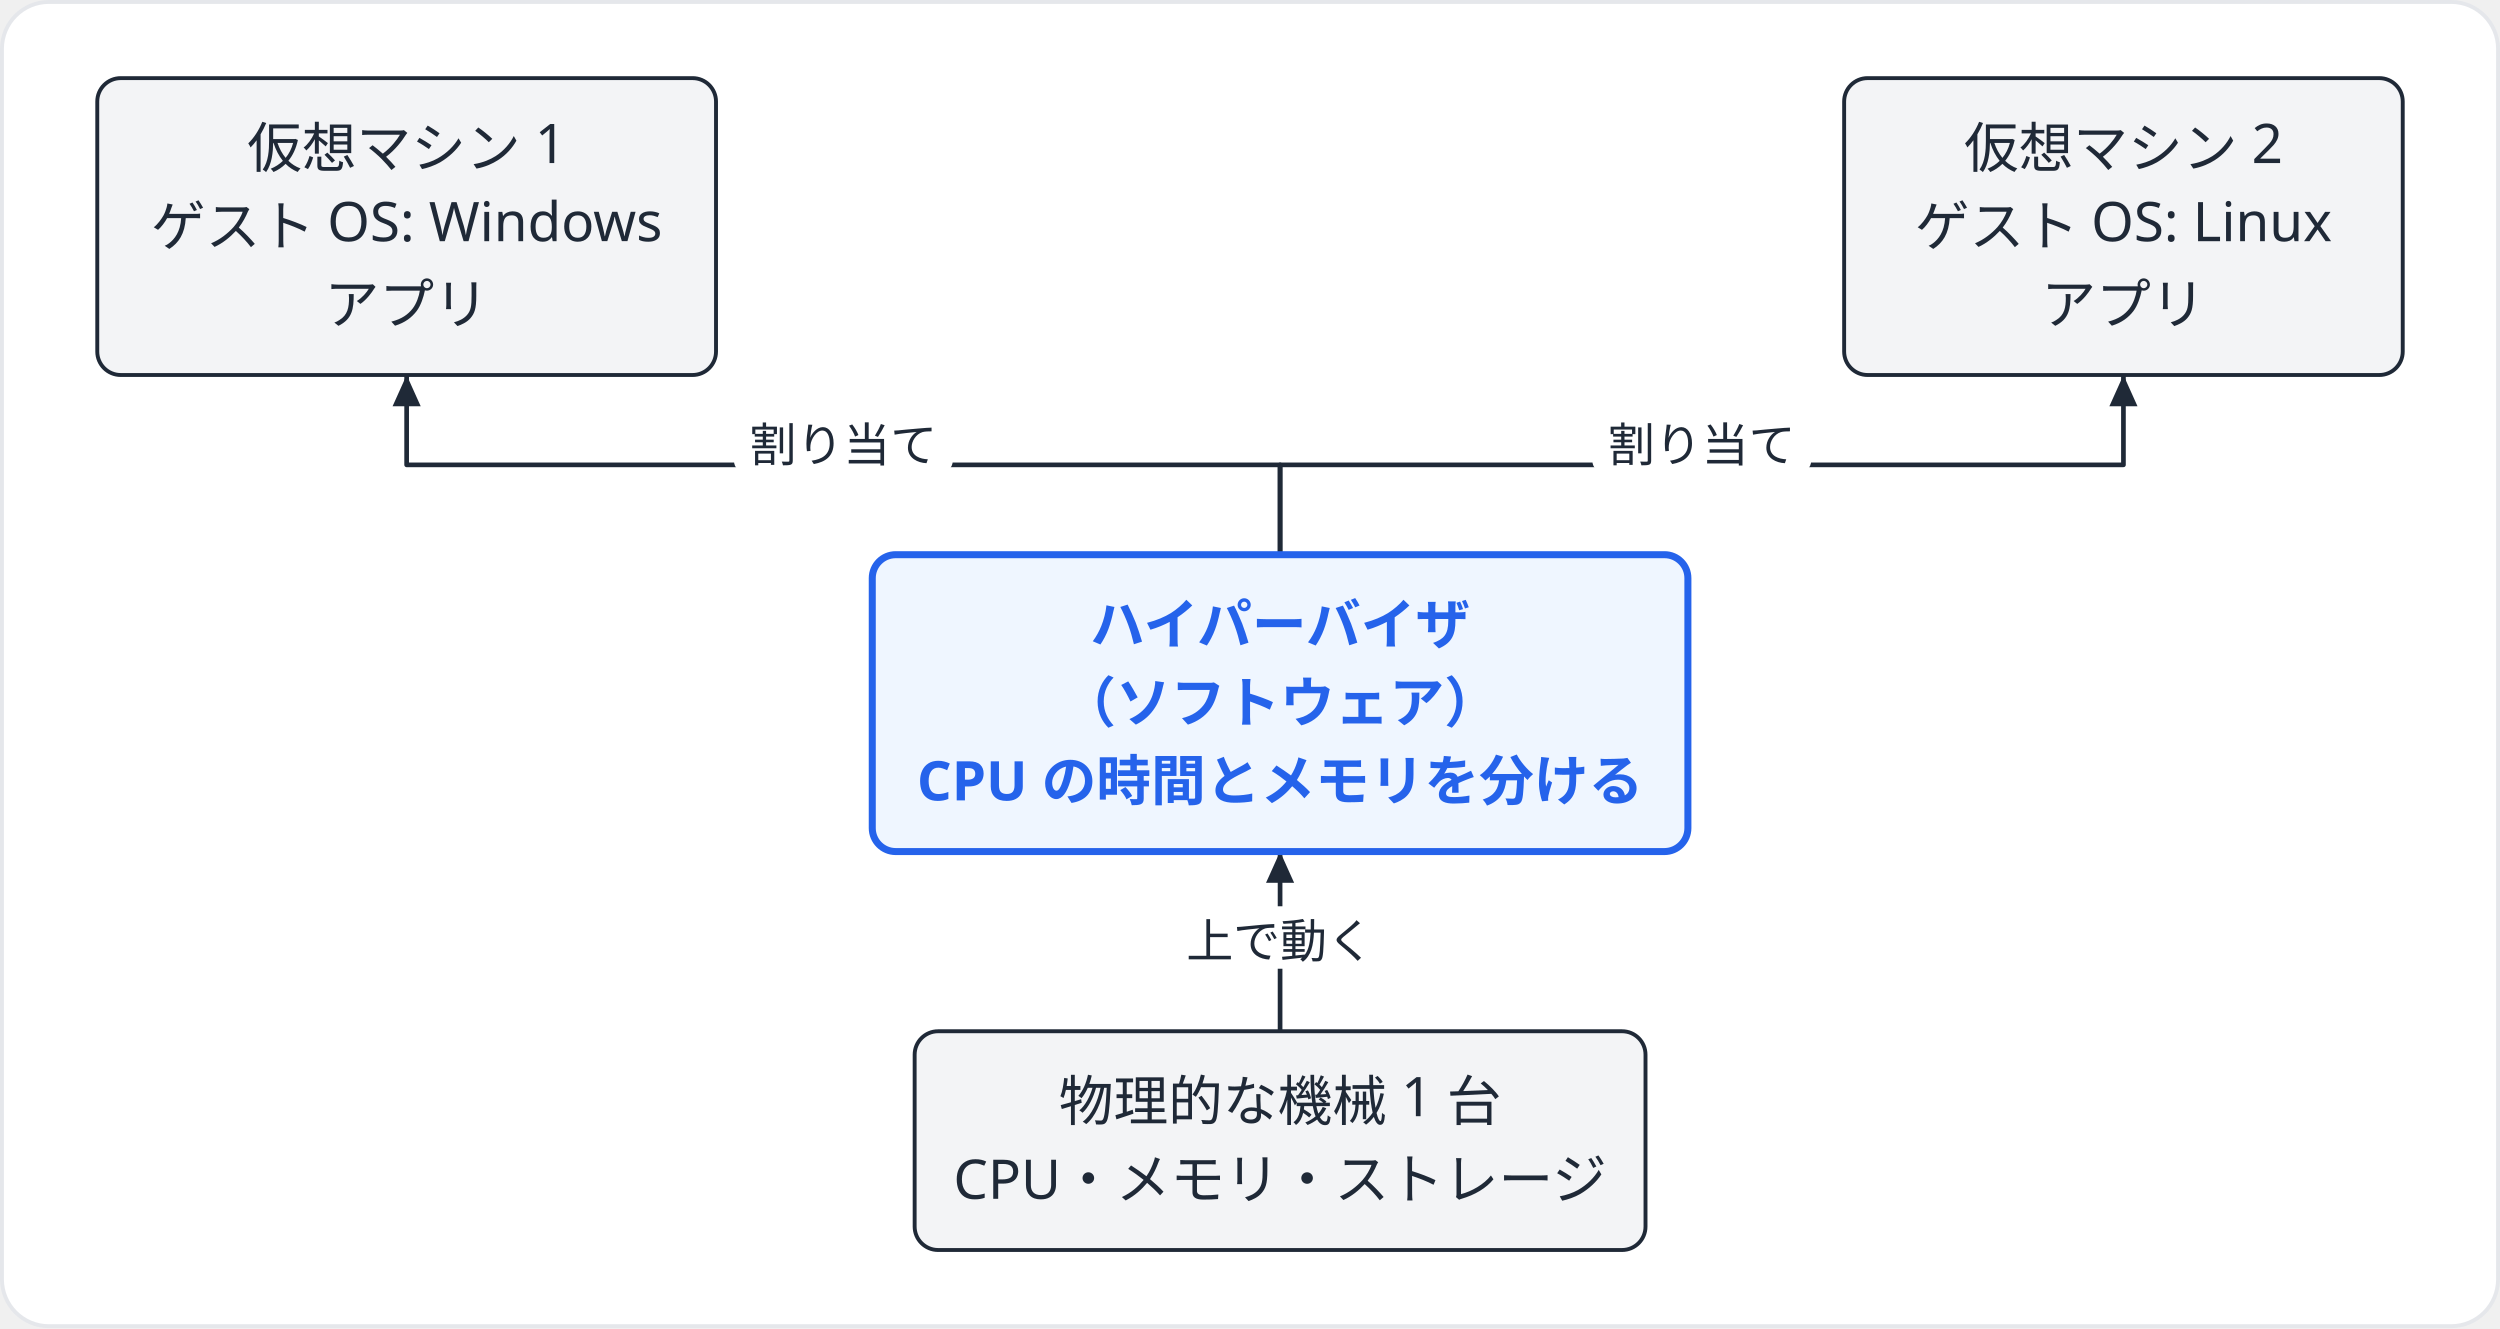
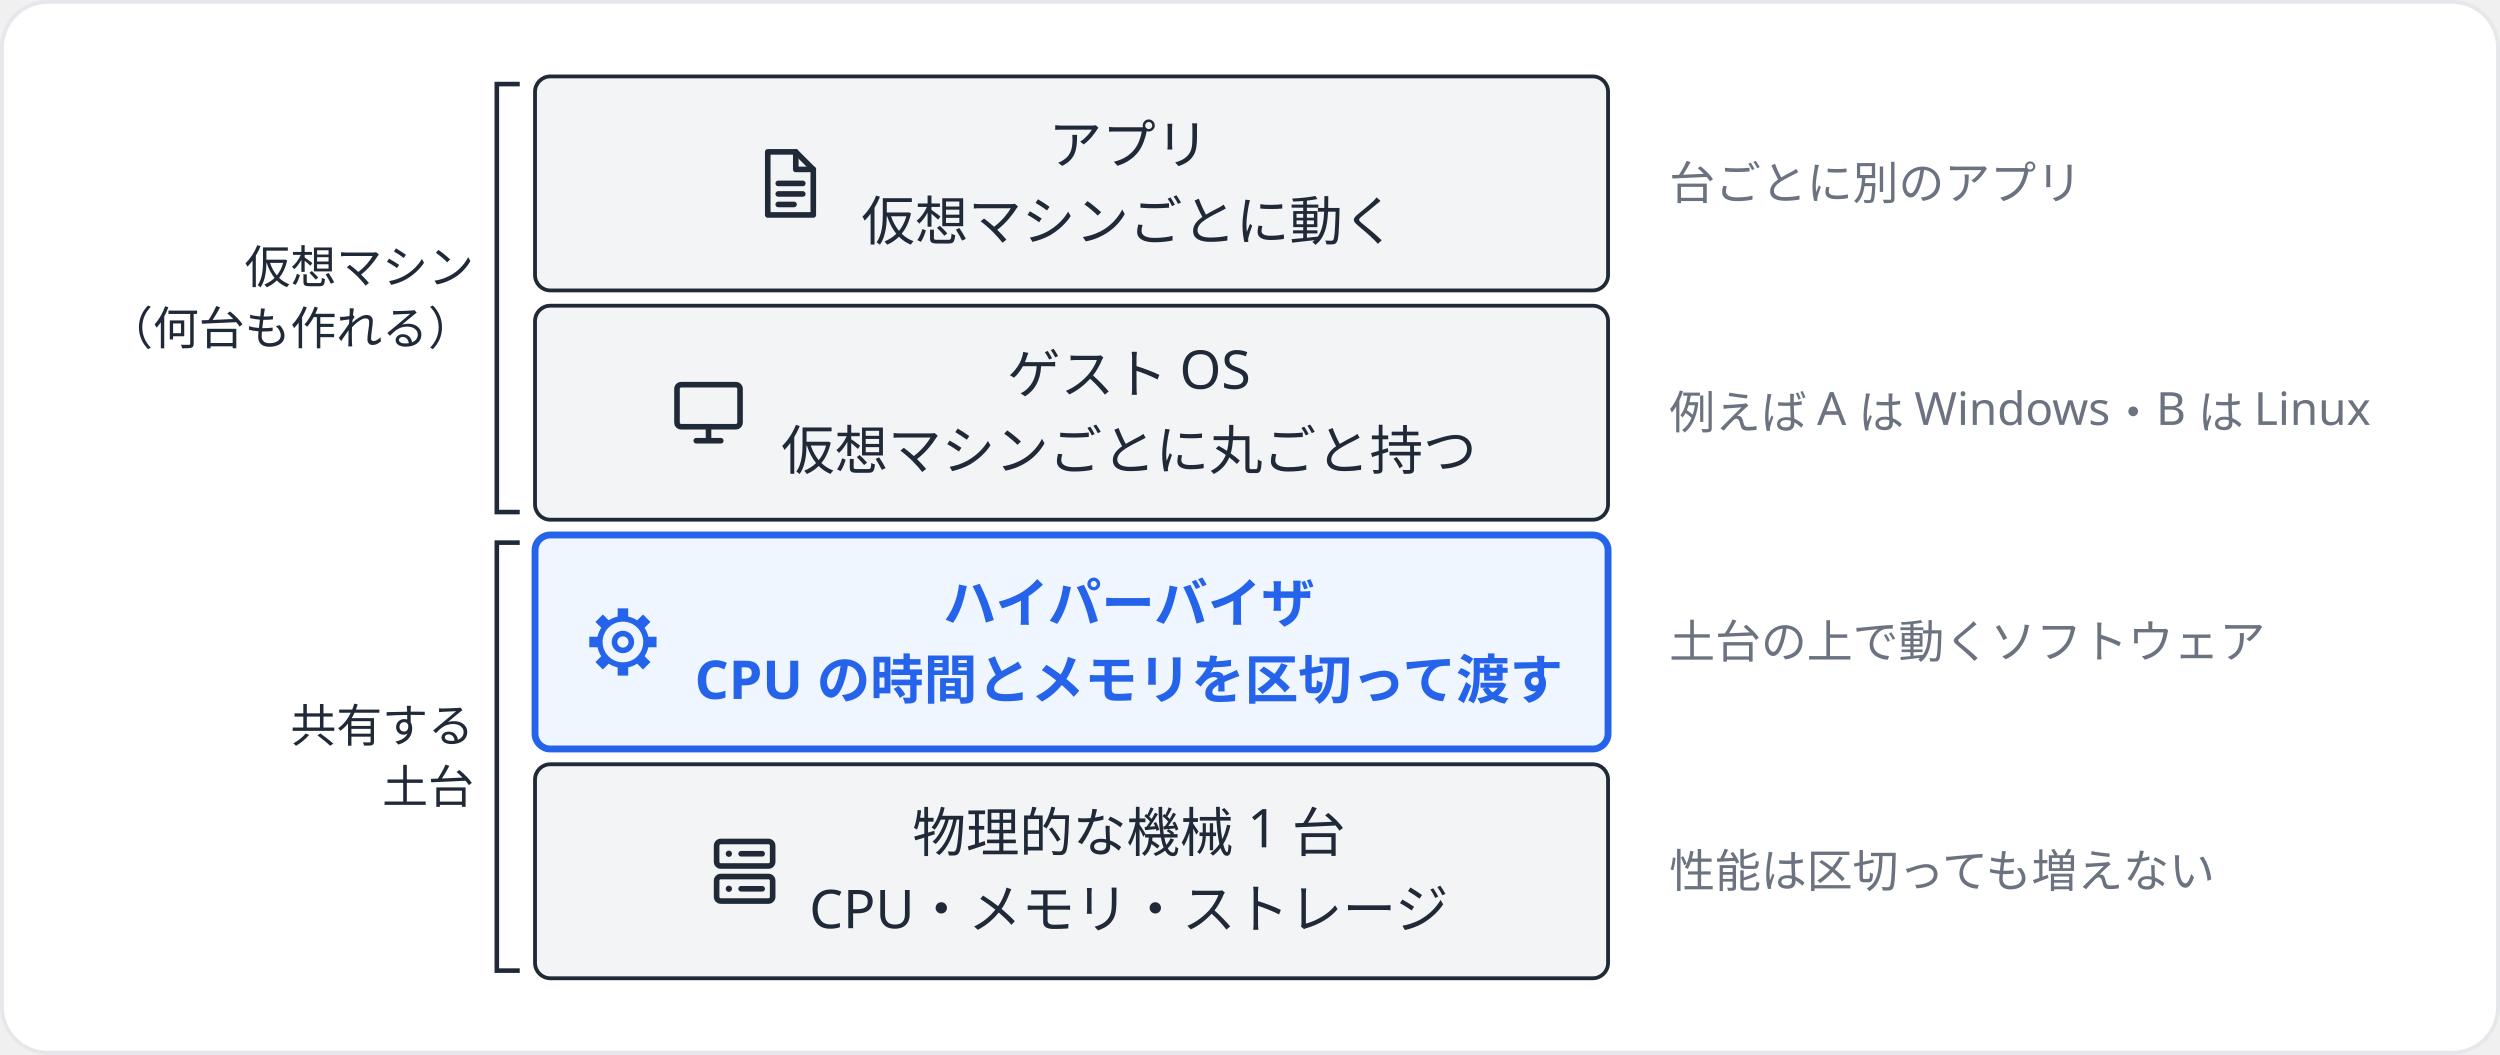
- <svg xmlns="http://www.w3.org/2000/svg" width="640" height="340" viewBox="0 0 640 340">
-   <rect x="0.5" y="0.5" width="639" height="339" rx="12" fill="#ffffff" stroke="#e5e7eb" stroke-width="1" />
-   <g transform="translate(24.9 20)">
-     <polyline points="302.8,244 302.8,198" fill="none" stroke="#1f2937" stroke-width="1.2" stroke-linejoin="round" />
-     <polygon points="302.8,198 306.4,206 299.2,206" fill="#1f2937" />
-     <polyline points="302.8,122 302.8,99 79.2,99 79.2,76" fill="none" stroke="#1f2937" stroke-width="1.2" stroke-linejoin="round" />
-     <polygon points="79.2,76 82.8,84 75.6,84" fill="#1f2937" />
-     <polyline points="302.8,122 302.8,99 518.7,99 518.7,76" fill="none" stroke="#1f2937" stroke-width="1.2" stroke-linejoin="round" />
-     <polygon points="518.7,76 522.3,84 515.1,84" fill="#1f2937" />
-     <rect x="0" y="0" width="158.4" height="76" rx="6" fill="#f3f4f6" stroke="#1f2937" stroke-width="1" />
-     <text x="79.2" y="22.9" font-family="Hiragino Sans, Hiragino Kaku Gothic ProN, Noto Sans JP, Yu Gothic, Meiryo, sans-serif" font-size="14" fill="#1f2937" text-anchor="middle">仮想マシン 1</text>
-     <text x="79.2" y="42.9" font-family="Hiragino Sans, Hiragino Kaku Gothic ProN, Noto Sans JP, Yu Gothic, Meiryo, sans-serif" font-size="14" fill="#1f2937" text-anchor="middle">ゲスト OS: Windows</text>
-     <text x="79.2" y="62.9" font-family="Hiragino Sans, Hiragino Kaku Gothic ProN, Noto Sans JP, Yu Gothic, Meiryo, sans-serif" font-size="14" fill="#1f2937" text-anchor="middle">アプリ</text>
-     <rect x="447.2" y="0" width="143" height="76" rx="6" fill="#f3f4f6" stroke="#1f2937" stroke-width="1" />
-     <text x="518.7" y="22.9" font-family="Hiragino Sans, Hiragino Kaku Gothic ProN, Noto Sans JP, Yu Gothic, Meiryo, sans-serif" font-size="14" fill="#1f2937" text-anchor="middle">仮想マシン 2</text>
-     <text x="518.7" y="42.9" font-family="Hiragino Sans, Hiragino Kaku Gothic ProN, Noto Sans JP, Yu Gothic, Meiryo, sans-serif" font-size="14" fill="#1f2937" text-anchor="middle">ゲスト OS: Linux</text>
-     <text x="518.7" y="62.9" font-family="Hiragino Sans, Hiragino Kaku Gothic ProN, Noto Sans JP, Yu Gothic, Meiryo, sans-serif" font-size="14" fill="#1f2937" text-anchor="middle">アプリ</text>
-     <rect x="198.4" y="122" width="208.8" height="76" rx="6" fill="#eff6ff" stroke="#2563eb" stroke-width="1.8" />
-     <text x="302.8" y="144.9" font-family="Hiragino Sans, Hiragino Kaku Gothic ProN, Noto Sans JP, Yu Gothic, Meiryo, sans-serif" font-size="14" fill="#2563eb" text-anchor="middle" font-weight="600">ハイパーバイザ</text>
-     <text x="302.8" y="164.9" font-family="Hiragino Sans, Hiragino Kaku Gothic ProN, Noto Sans JP, Yu Gothic, Meiryo, sans-serif" font-size="14" fill="#2563eb" text-anchor="middle" font-weight="600">（ソフトウェア）</text>
-     <text x="302.8" y="184.9" font-family="Hiragino Sans, Hiragino Kaku Gothic ProN, Noto Sans JP, Yu Gothic, Meiryo, sans-serif" font-size="14" fill="#2563eb" text-anchor="middle" font-weight="600">CPU の時間とメモリを分ける</text>
-     <rect x="209.25" y="244" width="187.1" height="56" rx="6" fill="#f3f4f6" stroke="#1f2937" stroke-width="1" />
-     <text x="302.8" y="266.9" font-family="Hiragino Sans, Hiragino Kaku Gothic ProN, Noto Sans JP, Yu Gothic, Meiryo, sans-serif" font-size="14" fill="#1f2937" text-anchor="middle">物理的な機械 1 台</text>
-     <text x="302.8" y="286.9" font-family="Hiragino Sans, Hiragino Kaku Gothic ProN, Noto Sans JP, Yu Gothic, Meiryo, sans-serif" font-size="14" fill="#1f2937" text-anchor="middle">CPU・メモリ・ストレージ</text>
-     <rect x="274.8" y="212" width="56" height="16" rx="3" fill="#ffffff" />
-     <text x="302.8" y="225.2" font-family="Hiragino Sans, Hiragino Kaku Gothic ProN, Noto Sans JP, Yu Gothic, Meiryo, sans-serif" font-size="12" fill="#1f2937" text-anchor="middle">上で動く</text>
-     <rect x="163" y="85" width="56" height="16" rx="3" fill="#ffffff" />
-     <text x="191" y="98.2" font-family="Hiragino Sans, Hiragino Kaku Gothic ProN, Noto Sans JP, Yu Gothic, Meiryo, sans-serif" font-size="12" fill="#1f2937" text-anchor="middle">割り当て</text>
-     <rect x="382.75" y="85" width="56" height="16" rx="3" fill="#ffffff" />
-     <text x="410.75" y="98.2" font-family="Hiragino Sans, Hiragino Kaku Gothic ProN, Noto Sans JP, Yu Gothic, Meiryo, sans-serif" font-size="12" fill="#1f2937" text-anchor="middle">割り当て</text>
+ <svg xmlns="http://www.w3.org/2000/svg" width="640" height="270" viewBox="0 0 654.2 276">
+   <rect x="0.5" y="0.5" width="653.2" height="275" rx="12" fill="#ffffff" stroke="#e5e7eb" stroke-width="1" />
+   <g transform="translate(20 20)">
+     <rect x="120" y="0" width="280.8" height="56" rx="4" fill="#f3f4f6" stroke="#1f2937" stroke-width="1" />
+     <g transform="translate(175.4 17) scale(0.9167)" fill="none" stroke="#1f2937" stroke-width="1.6" stroke-linecap="round" stroke-linejoin="round">
+       <path d="M6 3 H14 L19 8 V21 H6 Z" />
+       <path d="M14 3 V8 H19" />
+       <path d="M9 12 H16 M9 15 H16 M9 18 H13.5" />
+     </g>
+     <text x="275.4" y="22.9" font-family="Hiragino Sans, Hiragino Kaku Gothic ProN, Noto Sans JP, Yu Gothic, Meiryo, sans-serif" font-size="14" fill="#1f2937" text-anchor="middle">アプリ</text>
+     <text x="275.4" y="42.9" font-family="Hiragino Sans, Hiragino Kaku Gothic ProN, Noto Sans JP, Yu Gothic, Meiryo, sans-serif" font-size="14" fill="#1f2937" text-anchor="middle">仮想マシンごとに動く</text>
+     <text x="416.8" y="32.2" font-family="Hiragino Sans, Hiragino Kaku Gothic ProN, Noto Sans JP, Yu Gothic, Meiryo, sans-serif" font-size="12" fill="#6b7280" text-anchor="start">台ごとに別のアプリ</text>
+     <rect x="120" y="60" width="280.8" height="56" rx="4" fill="#f3f4f6" stroke="#1f2937" stroke-width="1" />
+     <g transform="translate(154.4 77) scale(0.9167)" fill="none" stroke="#1f2937" stroke-width="1.6" stroke-linecap="round" stroke-linejoin="round">
+       <rect x="3" y="4" width="18" height="12" rx="1.2" />
+       <path d="M12 16 V20 M8.5 20 H15.5" />
+     </g>
+     <text x="275.4" y="82.9" font-family="Hiragino Sans, Hiragino Kaku Gothic ProN, Noto Sans JP, Yu Gothic, Meiryo, sans-serif" font-size="14" fill="#1f2937" text-anchor="middle">ゲスト OS</text>
+     <text x="275.4" y="102.9" font-family="Hiragino Sans, Hiragino Kaku Gothic ProN, Noto Sans JP, Yu Gothic, Meiryo, sans-serif" font-size="14" fill="#1f2937" text-anchor="middle">仮想マシンごとに丸ごと持つ</text>
+     <text x="416.8" y="92.2" font-family="Hiragino Sans, Hiragino Kaku Gothic ProN, Noto Sans JP, Yu Gothic, Meiryo, sans-serif" font-size="12" fill="#6b7280" text-anchor="start">例えば A は Windows・B は Linux</text>
+     <rect x="120" y="120" width="280.8" height="56" rx="4" fill="#eff6ff" stroke="#2563eb" stroke-width="1.8" />
+     <g transform="translate(132 137) scale(0.9167)" fill="none" stroke="#2563eb" stroke-width="1.6" stroke-linecap="round" stroke-linejoin="round">
+       <circle cx="12" cy="12" r="6.6" />
+       <circle cx="12" cy="12" r="2.4" />
+       <path d="M 18.6 12 L 21.6 12 M 16.67 16.67 L 18.79 18.79 M 12 18.6 L 12 21.6 M 7.33 16.67 L 5.21 18.79 M 5.4 12 L 2.4 12 M 7.33 7.33 L 5.21 5.21 M 12 5.4 L 12 2.4 M 16.67 7.33 L 18.79 5.21" stroke-width="3" stroke-linecap="butt" />
+     </g>
+     <text x="275.4" y="142.9" font-family="Hiragino Sans, Hiragino Kaku Gothic ProN, Noto Sans JP, Yu Gothic, Meiryo, sans-serif" font-size="14" fill="#2563eb" text-anchor="middle" font-weight="600">ハイパーバイザ</text>
+     <text x="275.4" y="162.9" font-family="Hiragino Sans, Hiragino Kaku Gothic ProN, Noto Sans JP, Yu Gothic, Meiryo, sans-serif" font-size="14" fill="#2563eb" text-anchor="middle" font-weight="600">CPU の時間とメモリを区切って渡す</text>
+     <text x="416.8" y="152.2" font-family="Hiragino Sans, Hiragino Kaku Gothic ProN, Noto Sans JP, Yu Gothic, Meiryo, sans-serif" font-size="12" fill="#6b7280" text-anchor="start">土台の上で動くソフトウェア</text>
+     <rect x="120" y="180" width="280.8" height="56" rx="4" fill="#f3f4f6" stroke="#1f2937" stroke-width="1" />
+     <g transform="translate(163.85 197) scale(0.9167)" fill="none" stroke="#1f2937" stroke-width="1.6" stroke-linecap="round" stroke-linejoin="round">
+       <rect x="4" y="3.5" width="16" height="7" rx="1.2" />
+       <rect x="4" y="13.5" width="16" height="7" rx="1.2" />
+       <circle cx="7.5" cy="7" r="0.9" fill="#1f2937" stroke="none" />
+       <circle cx="7.5" cy="17" r="0.9" fill="#1f2937" stroke="none" />
+       <path d="M11 7 H17 M11 17 H17" />
+     </g>
+     <text x="275.4" y="202.9" font-family="Hiragino Sans, Hiragino Kaku Gothic ProN, Noto Sans JP, Yu Gothic, Meiryo, sans-serif" font-size="14" fill="#1f2937" text-anchor="middle">物理的な機械 1 台</text>
+     <text x="275.4" y="222.9" font-family="Hiragino Sans, Hiragino Kaku Gothic ProN, Noto Sans JP, Yu Gothic, Meiryo, sans-serif" font-size="14" fill="#1f2937" text-anchor="middle">CPU・メモリ・ストレージ</text>
+     <text x="416.8" y="212.2" font-family="Hiragino Sans, Hiragino Kaku Gothic ProN, Noto Sans JP, Yu Gothic, Meiryo, sans-serif" font-size="12" fill="#6b7280" text-anchor="start">性能は区切っても増えない</text>
+     <path d="M 116 2 H 110 V 114 H 116" fill="none" stroke="#1f2937" stroke-width="1.2" />
+     <text x="104" y="54.2" font-family="Hiragino Sans, Hiragino Kaku Gothic ProN, Noto Sans JP, Yu Gothic, Meiryo, sans-serif" font-size="12" fill="#1f2937" text-anchor="end">仮想マシン</text>
+     <text x="104" y="70.2" font-family="Hiragino Sans, Hiragino Kaku Gothic ProN, Noto Sans JP, Yu Gothic, Meiryo, sans-serif" font-size="12" fill="#1f2937" text-anchor="end">（何台も作れる）</text>
+     <path d="M 116 122 H 110 V 234 H 116" fill="none" stroke="#1f2937" stroke-width="1.2" />
+     <text x="104" y="174.2" font-family="Hiragino Sans, Hiragino Kaku Gothic ProN, Noto Sans JP, Yu Gothic, Meiryo, sans-serif" font-size="12" fill="#1f2937" text-anchor="end">共有する</text>
+     <text x="104" y="190.2" font-family="Hiragino Sans, Hiragino Kaku Gothic ProN, Noto Sans JP, Yu Gothic, Meiryo, sans-serif" font-size="12" fill="#1f2937" text-anchor="end">土台</text>
  </g>
</svg>
